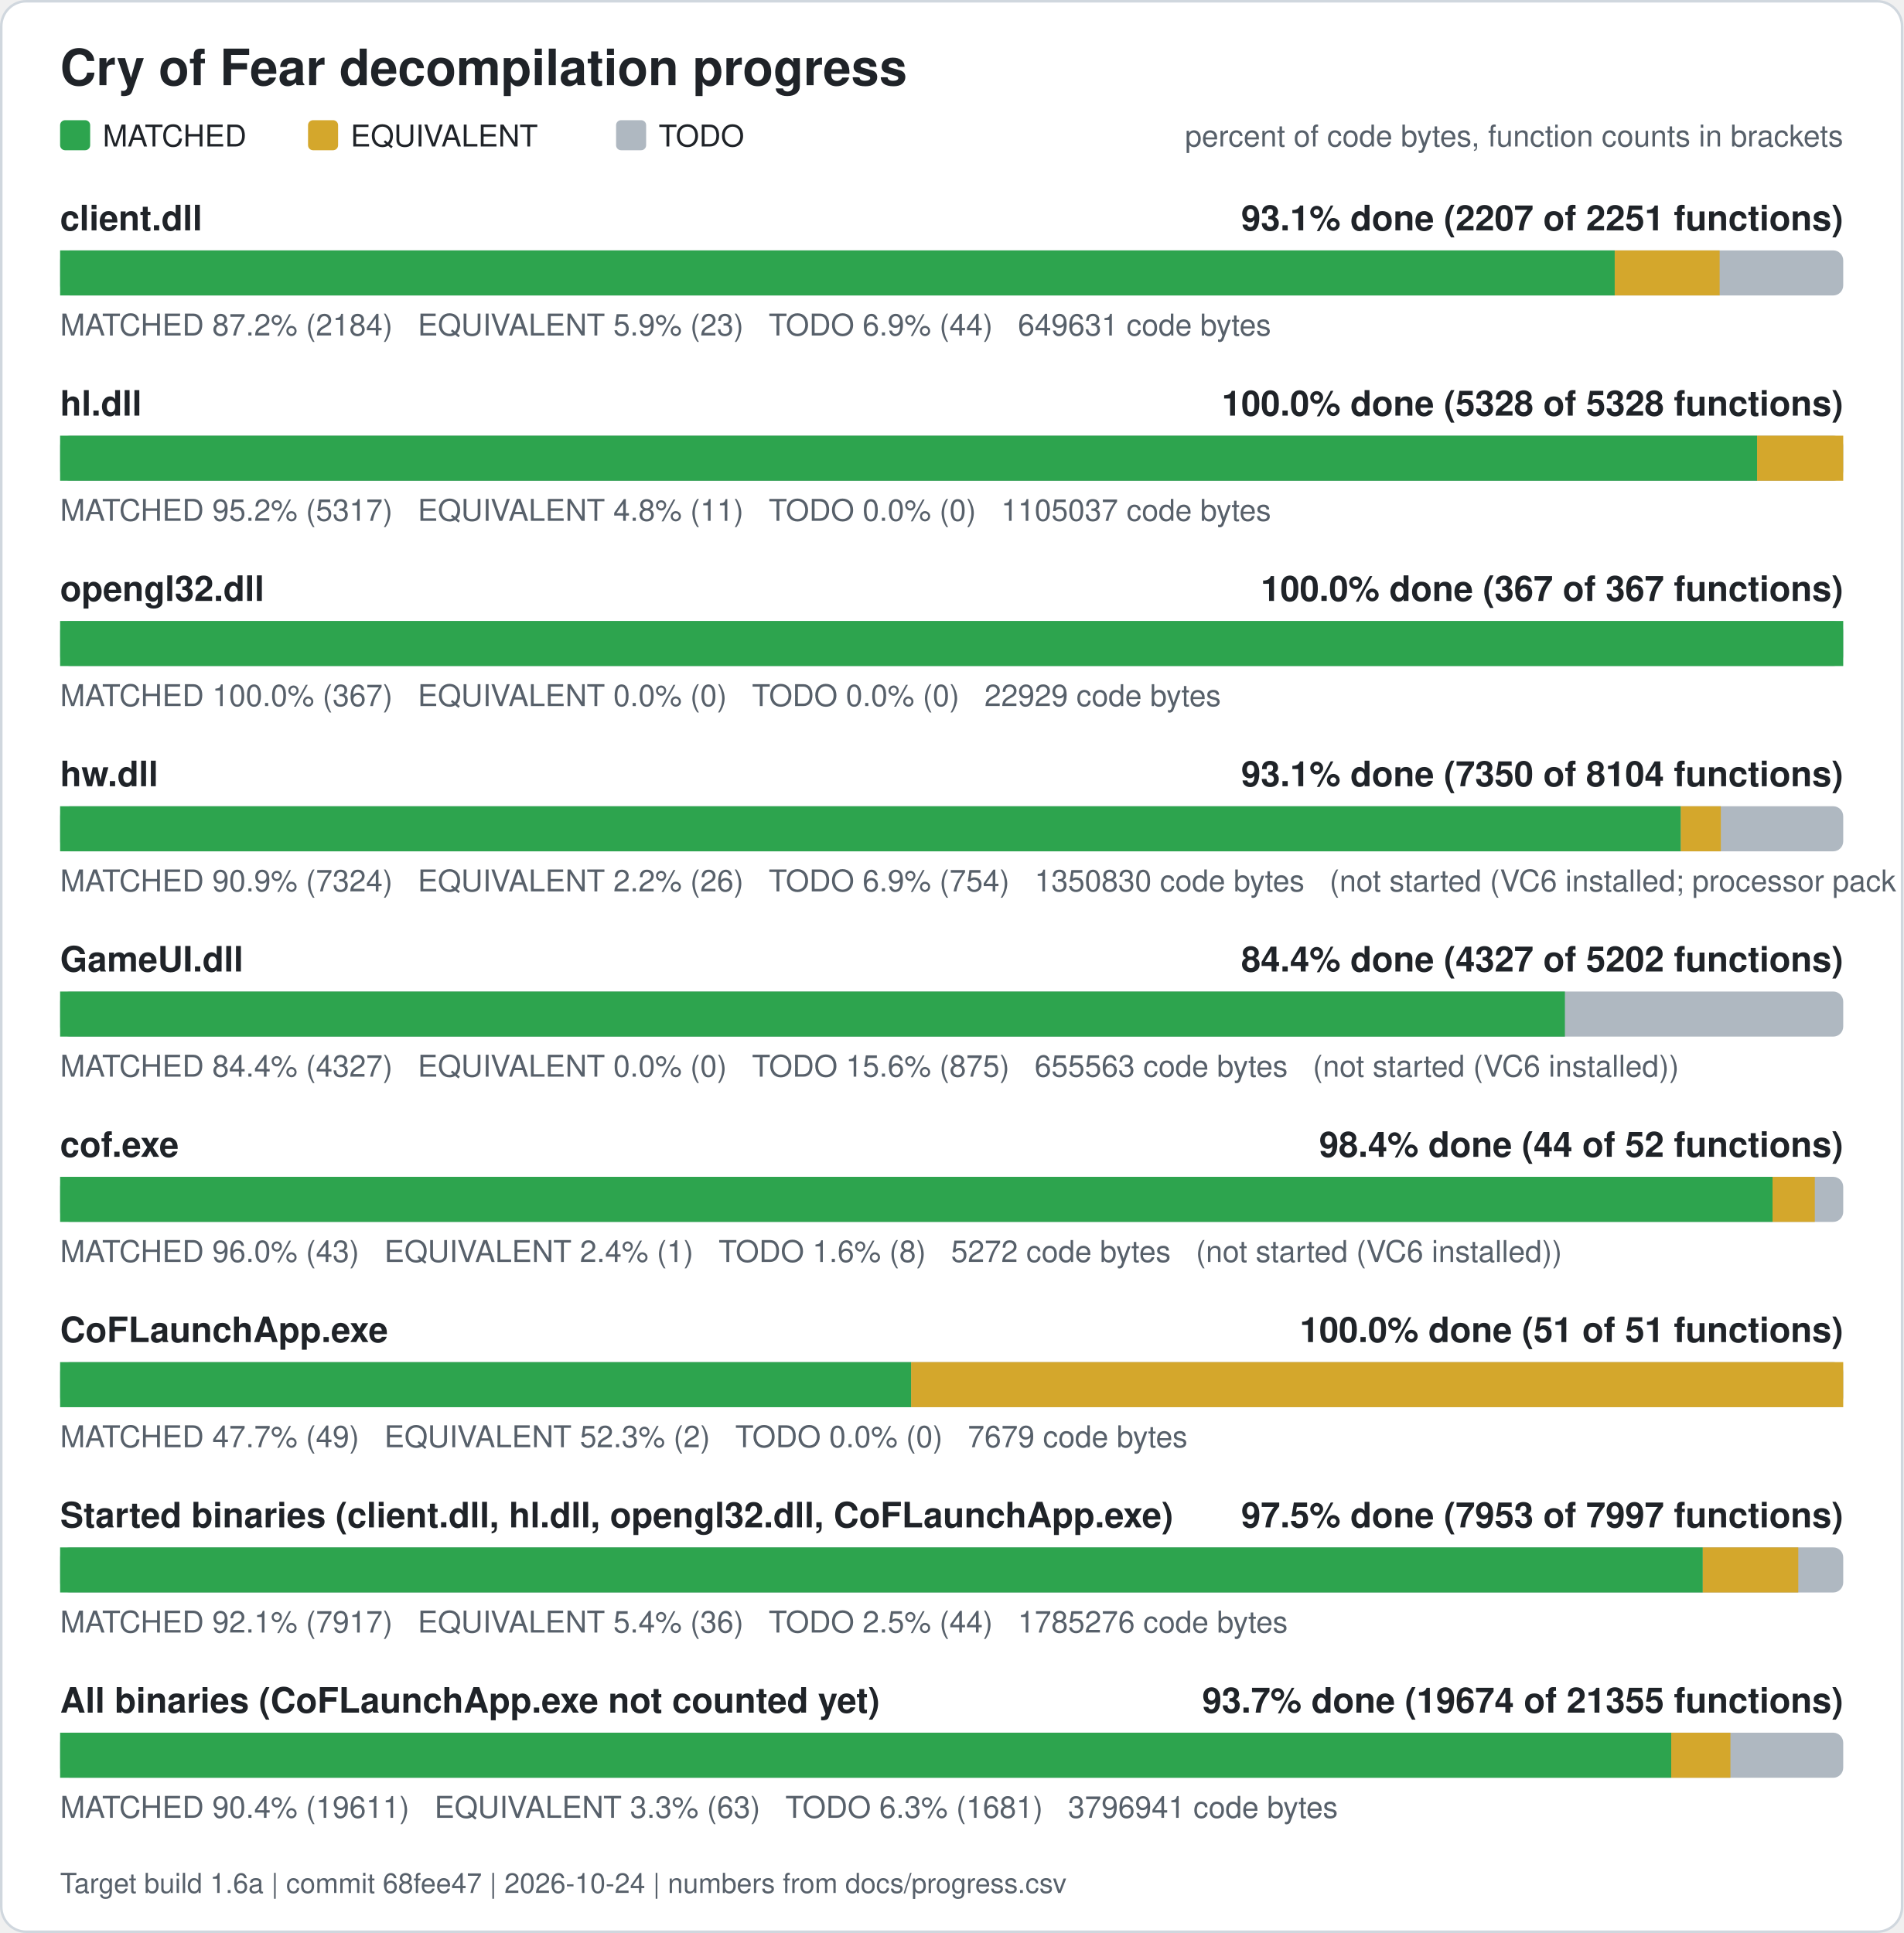
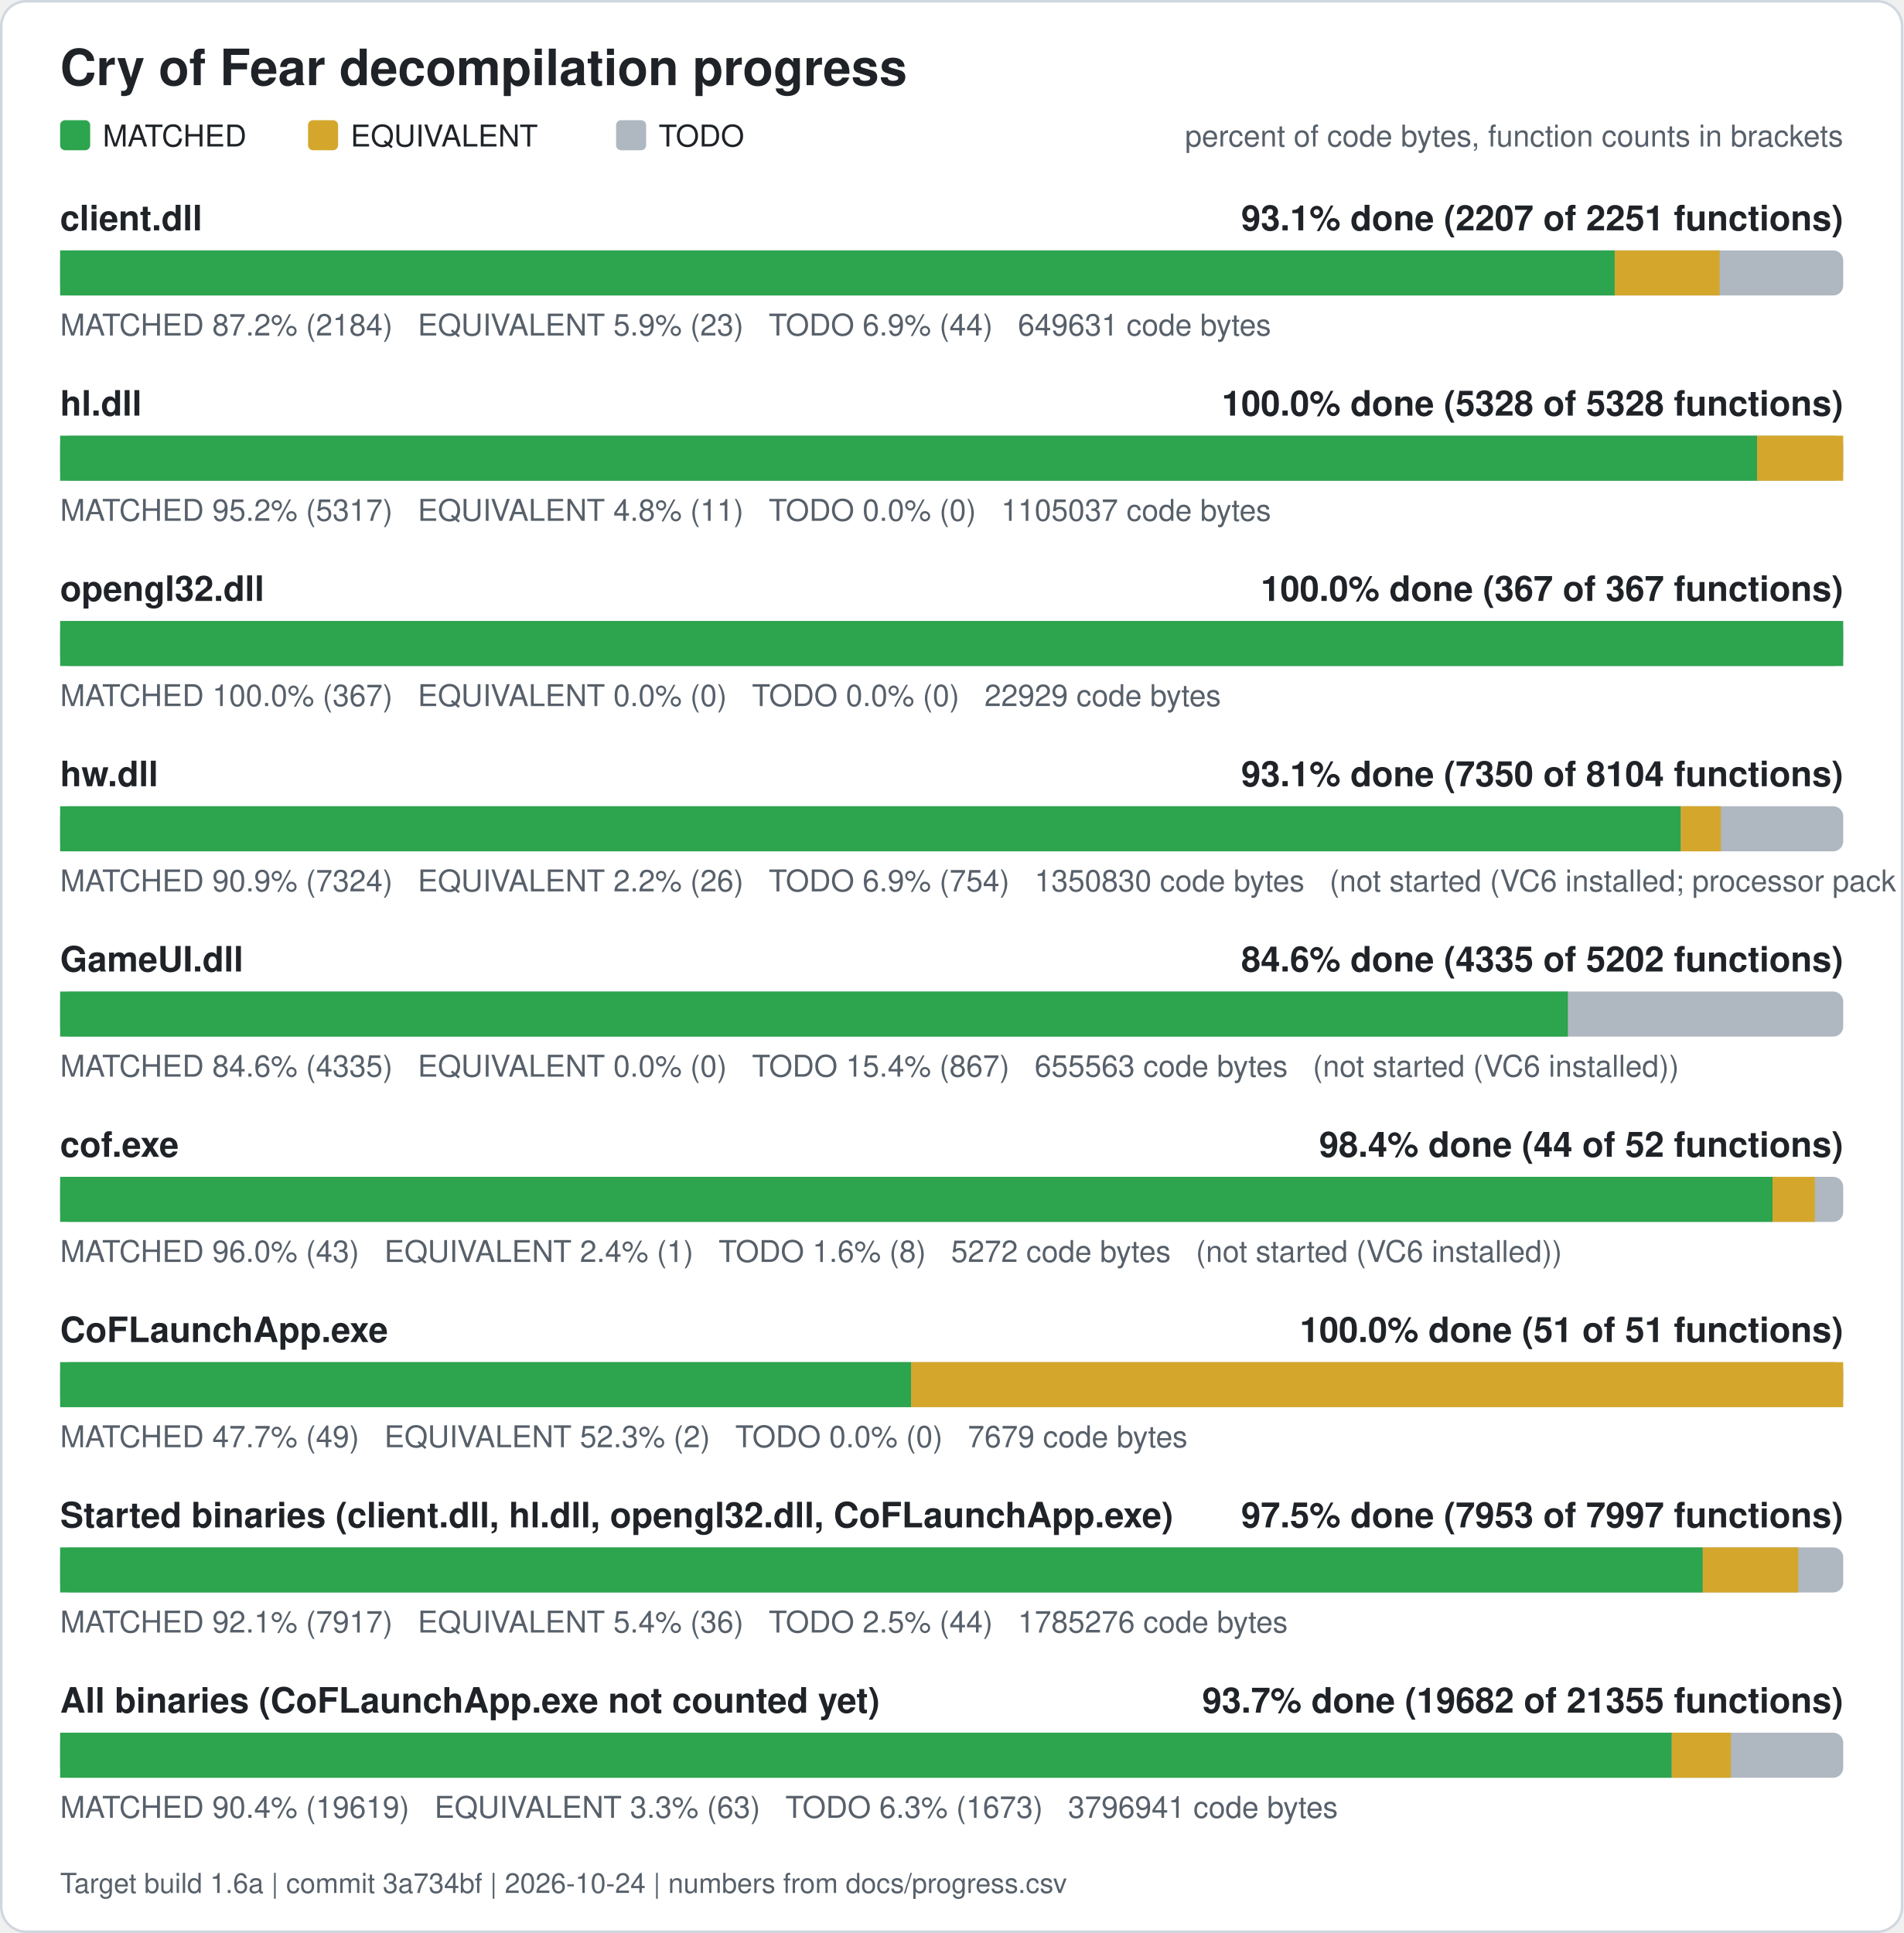
<svg xmlns="http://www.w3.org/2000/svg" width="760" height="772" viewBox="0 0 760 772" role="img" aria-label="Cry of Fear decompilation progress">
  <rect x="0.5" y="0.5" width="759" height="771" rx="10" fill="#ffffff" stroke="#d0d7de" />
  <text x="24" y="34" font-family="Segoe UI, Helvetica, Arial, sans-serif" font-size="20" font-weight="600" fill="#1f2328">Cry of Fear decompilation progress</text>
  <rect x="24" y="48" width="12" height="12" rx="2" fill="#2da44e" />
  <text x="41" y="58.5" font-family="Segoe UI, Helvetica, Arial, sans-serif" font-size="12" fill="#1f2328">MATCHED</text>
  <rect x="123" y="48" width="12" height="12" rx="2" fill="#d4a72c" />
  <text x="140" y="58.5" font-family="Segoe UI, Helvetica, Arial, sans-serif" font-size="12" fill="#1f2328">EQUIVALENT</text>
  <rect x="246" y="48" width="12" height="12" rx="2" fill="#afb8c1" />
  <text x="263" y="58.5" font-family="Segoe UI, Helvetica, Arial, sans-serif" font-size="12" fill="#1f2328">TODO</text>
  <text x="736" y="58.5" font-family="Segoe UI, Helvetica, Arial, sans-serif" font-size="12" fill="#57606a" text-anchor="end">percent of code bytes, function counts in brackets</text>
  <text x="24" y="92" font-family="Segoe UI, Helvetica, Arial, sans-serif" font-size="14" font-weight="600" fill="#1f2328">client.dll</text>
  <text x="736" y="92" font-family="Segoe UI, Helvetica, Arial, sans-serif" font-size="14" font-weight="600" fill="#1f2328" text-anchor="end">93.1% done (2207 of 2251 functions)</text>
  <rect x="24" y="100" width="712" height="18" rx="4" fill="#afb8c1" />
  <rect x="24.00" y="100" width="620.76" height="18" fill="#2da44e" />
  <rect x="644.76" y="100" width="41.89" height="18" fill="#d4a72c" />
  <text x="24" y="134" font-family="Segoe UI, Helvetica, Arial, sans-serif" font-size="12" fill="#57606a" xml:space="preserve">MATCHED 87.2% (2184)   EQUIVALENT 5.9% (23)   TODO 6.9% (44)   649631 code bytes</text>
  <text x="24" y="166" font-family="Segoe UI, Helvetica, Arial, sans-serif" font-size="14" font-weight="600" fill="#1f2328">hl.dll</text>
  <text x="736" y="166" font-family="Segoe UI, Helvetica, Arial, sans-serif" font-size="14" font-weight="600" fill="#1f2328" text-anchor="end">100.0% done (5328 of 5328 functions)</text>
  <rect x="24" y="174" width="712" height="18" rx="4" fill="#afb8c1" />
  <rect x="24.00" y="174" width="677.61" height="18" fill="#2da44e" />
  <rect x="701.61" y="174" width="34.39" height="18" fill="#d4a72c" />
  <text x="24" y="208" font-family="Segoe UI, Helvetica, Arial, sans-serif" font-size="12" fill="#57606a" xml:space="preserve">MATCHED 95.2% (5317)   EQUIVALENT 4.8% (11)   TODO 0.0% (0)   1105037 code bytes</text>
  <text x="24" y="240" font-family="Segoe UI, Helvetica, Arial, sans-serif" font-size="14" font-weight="600" fill="#1f2328">opengl32.dll</text>
  <text x="736" y="240" font-family="Segoe UI, Helvetica, Arial, sans-serif" font-size="14" font-weight="600" fill="#1f2328" text-anchor="end">100.0% done (367 of 367 functions)</text>
  <rect x="24" y="248" width="712" height="18" rx="4" fill="#afb8c1" />
  <rect x="24.00" y="248" width="712.00" height="18" fill="#2da44e" />
  <text x="24" y="282" font-family="Segoe UI, Helvetica, Arial, sans-serif" font-size="12" fill="#57606a" xml:space="preserve">MATCHED 100.0% (367)   EQUIVALENT 0.0% (0)   TODO 0.0% (0)   22929 code bytes</text>
  <text x="24" y="314" font-family="Segoe UI, Helvetica, Arial, sans-serif" font-size="14" font-weight="600" fill="#1f2328">hw.dll</text>
  <text x="736" y="314" font-family="Segoe UI, Helvetica, Arial, sans-serif" font-size="14" font-weight="600" fill="#1f2328" text-anchor="end">93.1% done (7350 of 8104 functions)</text>
  <rect x="24" y="322" width="712" height="18" rx="4" fill="#afb8c1" />
  <rect x="24.00" y="322" width="647.15" height="18" fill="#2da44e" />
  <rect x="671.15" y="322" width="15.98" height="18" fill="#d4a72c" />
  <text x="24" y="356" font-family="Segoe UI, Helvetica, Arial, sans-serif" font-size="12" fill="#57606a" xml:space="preserve">MATCHED 90.9% (7324)   EQUIVALENT 2.2% (26)   TODO 6.9% (754)   1350830 code bytes   (not started (VC6 installed; processor pack and VS 2005 objects need those compilers))</text>
  <text x="24" y="388" font-family="Segoe UI, Helvetica, Arial, sans-serif" font-size="14" font-weight="600" fill="#1f2328">GameUI.dll</text>
-   <text x="736" y="388" font-family="Segoe UI, Helvetica, Arial, sans-serif" font-size="14" font-weight="600" fill="#1f2328" text-anchor="end">84.4% done (4327 of 5202 functions)</text>
+   <text x="736" y="388" font-family="Segoe UI, Helvetica, Arial, sans-serif" font-size="14" font-weight="600" fill="#1f2328" text-anchor="end">84.6% done (4335 of 5202 functions)</text>
  <rect x="24" y="396" width="712" height="18" rx="4" fill="#afb8c1" />
-   <rect x="24.00" y="396" width="600.86" height="18" fill="#2da44e" />
-   <text x="24" y="430" font-family="Segoe UI, Helvetica, Arial, sans-serif" font-size="12" fill="#57606a" xml:space="preserve">MATCHED 84.4% (4327)   EQUIVALENT 0.0% (0)   TODO 15.6% (875)   655563 code bytes   (not started (VC6 installed))</text>
+   <rect x="24.00" y="396" width="602.06" height="18" fill="#2da44e" />
+   <text x="24" y="430" font-family="Segoe UI, Helvetica, Arial, sans-serif" font-size="12" fill="#57606a" xml:space="preserve">MATCHED 84.6% (4335)   EQUIVALENT 0.0% (0)   TODO 15.4% (867)   655563 code bytes   (not started (VC6 installed))</text>
  <text x="24" y="462" font-family="Segoe UI, Helvetica, Arial, sans-serif" font-size="14" font-weight="600" fill="#1f2328">cof.exe</text>
  <text x="736" y="462" font-family="Segoe UI, Helvetica, Arial, sans-serif" font-size="14" font-weight="600" fill="#1f2328" text-anchor="end">98.4% done (44 of 52 functions)</text>
  <rect x="24" y="470" width="712" height="18" rx="4" fill="#afb8c1" />
  <rect x="24.00" y="470" width="683.77" height="18" fill="#2da44e" />
  <rect x="707.77" y="470" width="16.88" height="18" fill="#d4a72c" />
  <text x="24" y="504" font-family="Segoe UI, Helvetica, Arial, sans-serif" font-size="12" fill="#57606a" xml:space="preserve">MATCHED 96.0% (43)   EQUIVALENT 2.4% (1)   TODO 1.6% (8)   5272 code bytes   (not started (VC6 installed))</text>
  <text x="24" y="536" font-family="Segoe UI, Helvetica, Arial, sans-serif" font-size="14" font-weight="600" fill="#1f2328">CoFLaunchApp.exe</text>
  <text x="736" y="536" font-family="Segoe UI, Helvetica, Arial, sans-serif" font-size="14" font-weight="600" fill="#1f2328" text-anchor="end">100.0% done (51 of 51 functions)</text>
  <rect x="24" y="544" width="712" height="18" rx="4" fill="#afb8c1" />
  <rect x="24.00" y="544" width="339.82" height="18" fill="#2da44e" />
  <rect x="363.82" y="544" width="372.18" height="18" fill="#d4a72c" />
  <text x="24" y="578" font-family="Segoe UI, Helvetica, Arial, sans-serif" font-size="12" fill="#57606a" xml:space="preserve">MATCHED 47.7% (49)   EQUIVALENT 52.3% (2)   TODO 0.0% (0)   7679 code bytes</text>
  <text x="24" y="610" font-family="Segoe UI, Helvetica, Arial, sans-serif" font-size="14" font-weight="600" fill="#1f2328">Started binaries (client.dll, hl.dll, opengl32.dll, CoFLaunchApp.exe)</text>
  <text x="736" y="610" font-family="Segoe UI, Helvetica, Arial, sans-serif" font-size="14" font-weight="600" fill="#1f2328" text-anchor="end">97.5% done (7953 of 7997 functions)</text>
  <rect x="24" y="618" width="712" height="18" rx="4" fill="#afb8c1" />
  <rect x="24.00" y="618" width="655.92" height="18" fill="#2da44e" />
  <rect x="679.92" y="618" width="38.13" height="18" fill="#d4a72c" />
  <text x="24" y="652" font-family="Segoe UI, Helvetica, Arial, sans-serif" font-size="12" fill="#57606a" xml:space="preserve">MATCHED 92.1% (7917)   EQUIVALENT 5.4% (36)   TODO 2.5% (44)   1785276 code bytes</text>
  <text x="24" y="684" font-family="Segoe UI, Helvetica, Arial, sans-serif" font-size="14" font-weight="600" fill="#1f2328">All binaries (CoFLaunchApp.exe not counted yet)</text>
-   <text x="736" y="684" font-family="Segoe UI, Helvetica, Arial, sans-serif" font-size="14" font-weight="600" fill="#1f2328" text-anchor="end">93.7% done (19674 of 21355 functions)</text>
+   <text x="736" y="684" font-family="Segoe UI, Helvetica, Arial, sans-serif" font-size="14" font-weight="600" fill="#1f2328" text-anchor="end">93.7% done (19682 of 21355 functions)</text>
  <rect x="24" y="692" width="712" height="18" rx="4" fill="#afb8c1" />
-   <rect x="24.00" y="692" width="643.33" height="18" fill="#2da44e" />
-   <rect x="667.33" y="692" width="23.63" height="18" fill="#d4a72c" />
-   <text x="24" y="726" font-family="Segoe UI, Helvetica, Arial, sans-serif" font-size="12" fill="#57606a" xml:space="preserve">MATCHED 90.4% (19611)   EQUIVALENT 3.3% (63)   TODO 6.3% (1681)   3796941 code bytes</text>
-   <text x="24" y="756" font-family="Segoe UI, Helvetica, Arial, sans-serif" font-size="11" fill="#57606a">Target build 1.6a | commit 68fee47 | 2026-10-24 | numbers from docs/progress.csv</text>
+   <rect x="24.00" y="692" width="643.54" height="18" fill="#2da44e" />
+   <rect x="667.54" y="692" width="23.63" height="18" fill="#d4a72c" />
+   <text x="24" y="726" font-family="Segoe UI, Helvetica, Arial, sans-serif" font-size="12" fill="#57606a" xml:space="preserve">MATCHED 90.4% (19619)   EQUIVALENT 3.3% (63)   TODO 6.3% (1673)   3796941 code bytes</text>
+   <text x="24" y="756" font-family="Segoe UI, Helvetica, Arial, sans-serif" font-size="11" fill="#57606a">Target build 1.6a | commit 3a734bf | 2026-10-24 | numbers from docs/progress.csv</text>
</svg>
